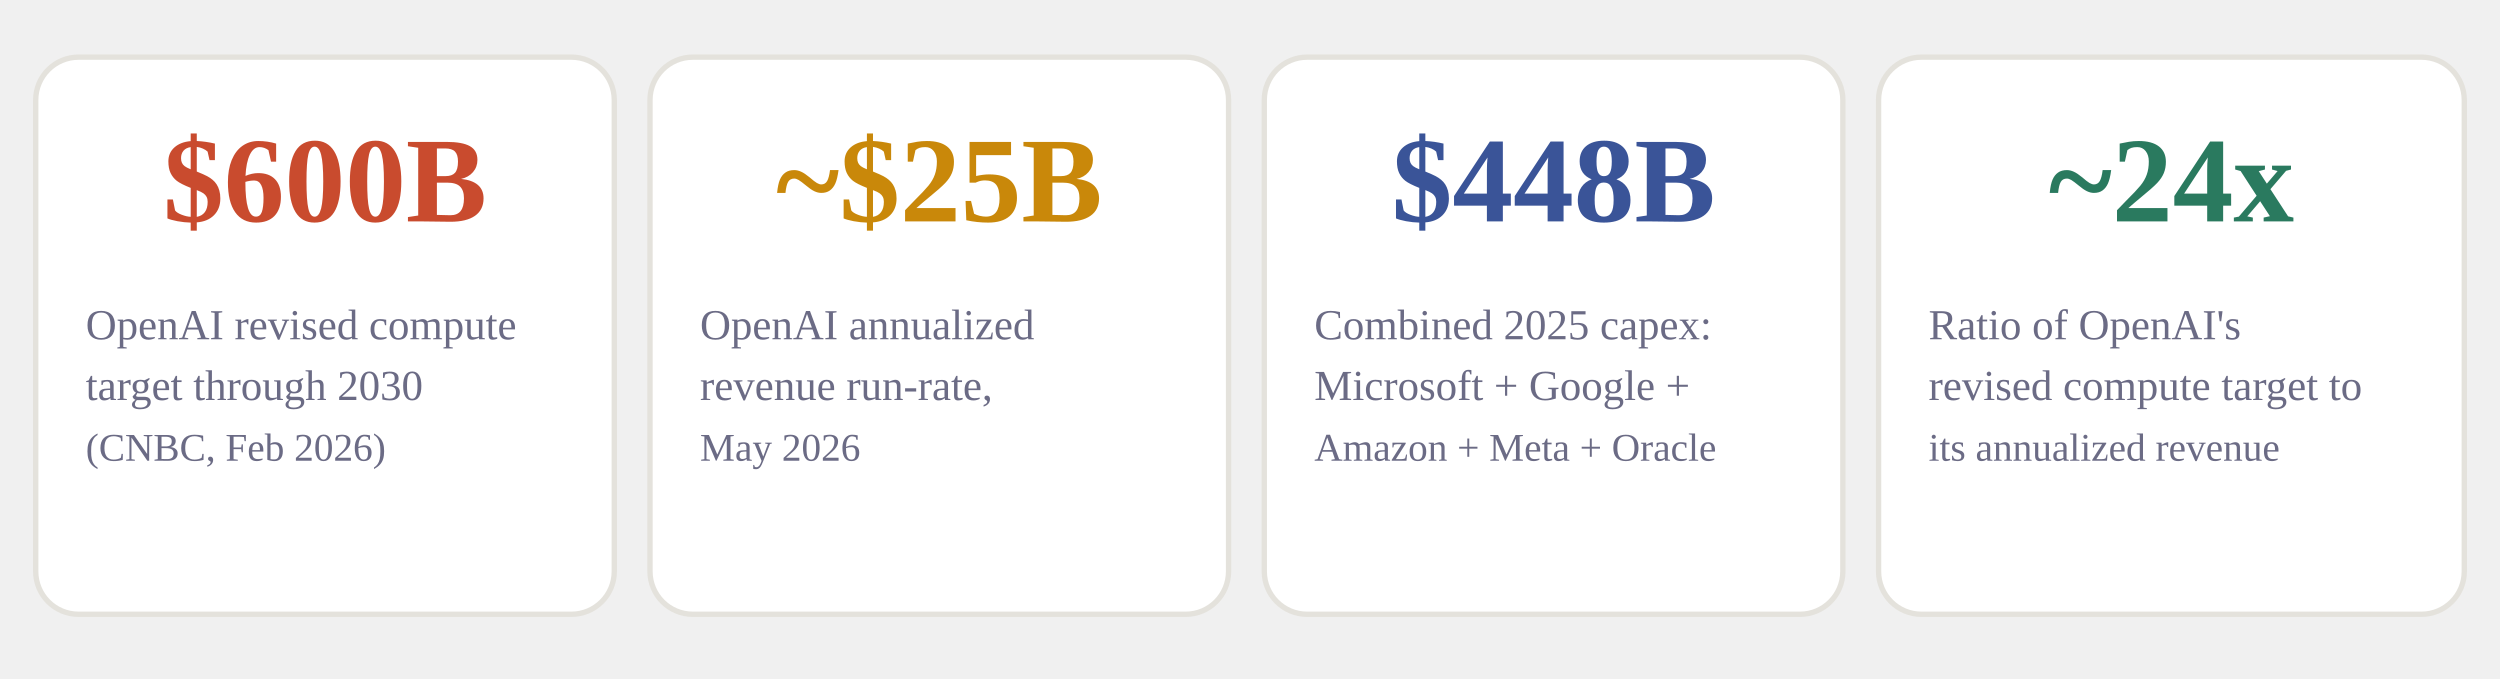
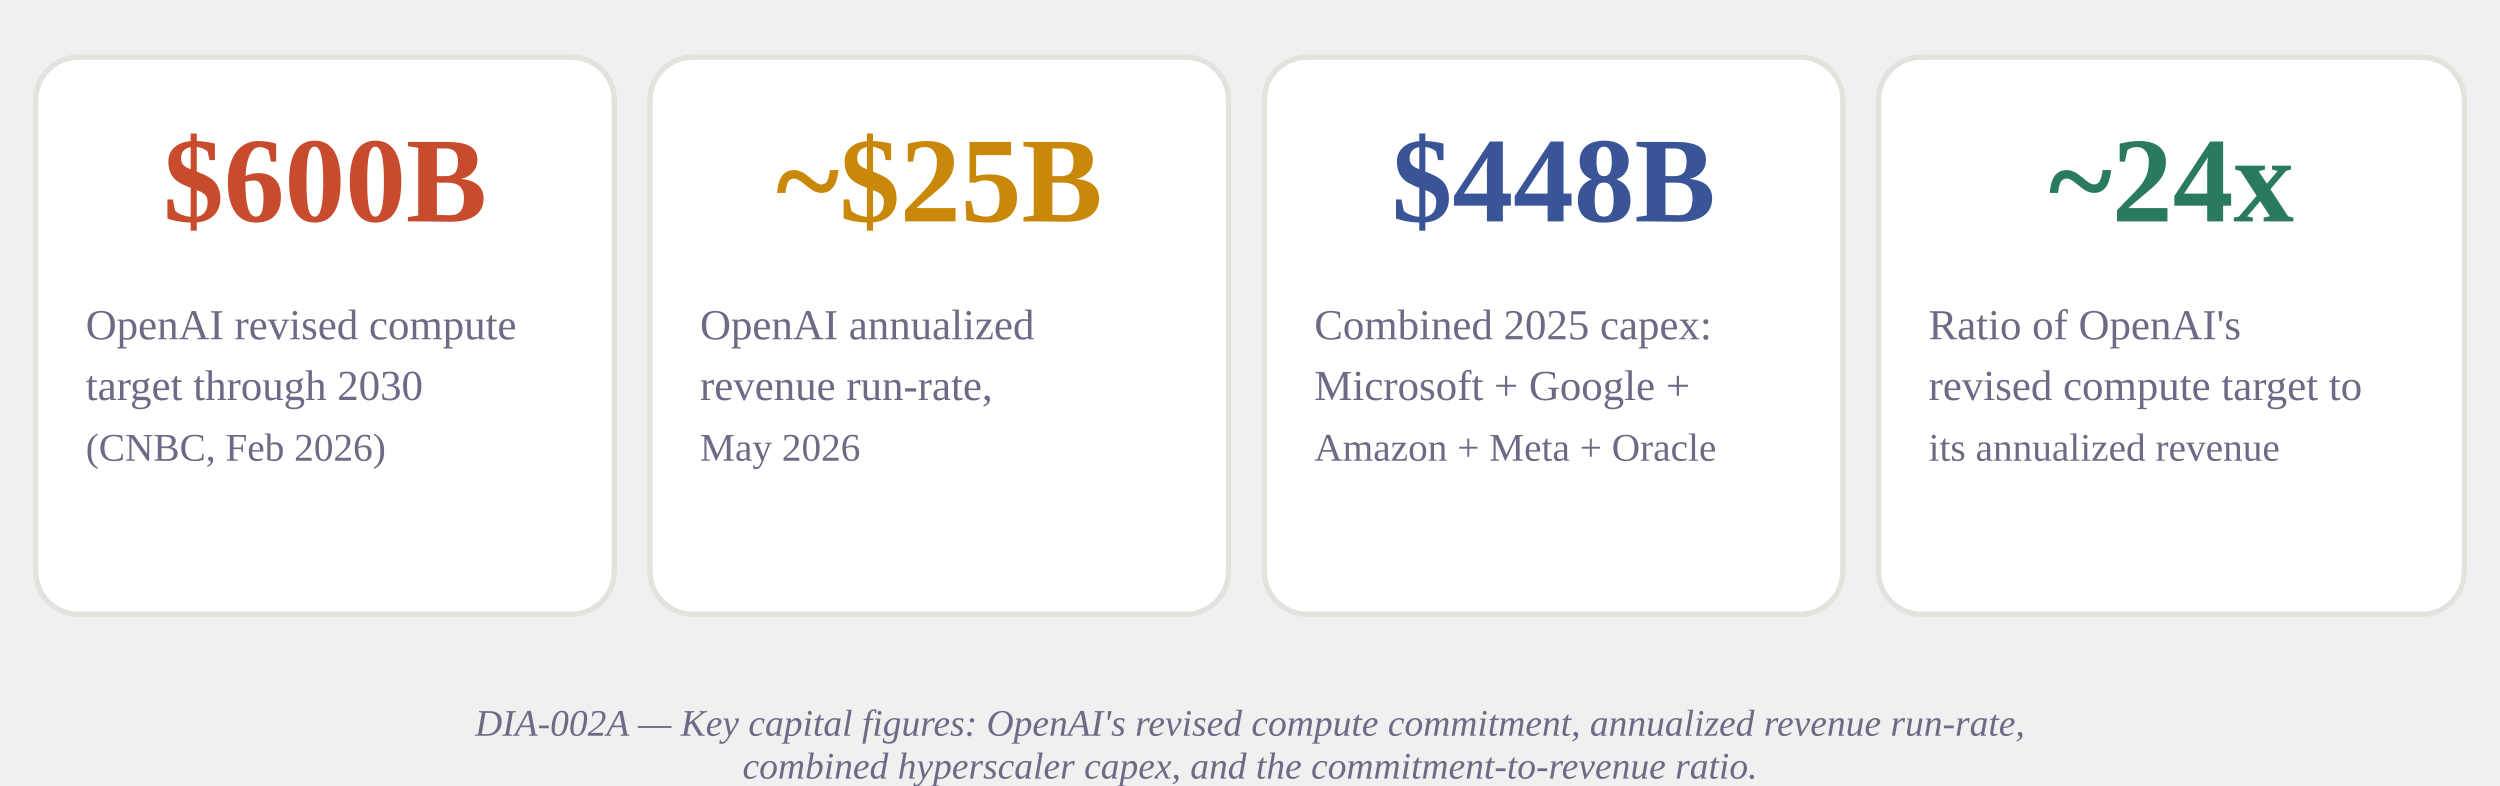
- <svg xmlns="http://www.w3.org/2000/svg" viewBox="0 0 700 190" role="img" aria-labelledby="viz-capital-stats-title viz-capital-stats-desc">
+ <svg xmlns="http://www.w3.org/2000/svg" viewBox="0 0 700 220" role="img" aria-labelledby="viz-capital-stats-title viz-capital-stats-desc">
  <rect x="10" y="16" width="162" height="156" rx="12" fill="#FFFFFF" stroke="#E4E2DC" stroke-width="1.5" />
  <text x="91" y="62" text-anchor="middle" font-size="34" font-weight="900" fill="#C94B2E">$600B</text>
  <text x="24" y="95" font-size="12" fill="#6B6B85">OpenAI revised compute</text>
  <text x="24" y="112" font-size="12" fill="#6B6B85">target through 2030</text>
  <text x="24" y="129" font-size="11" fill="#6B6B85">(CNBC, Feb 2026)</text>
  <rect x="182" y="16" width="162" height="156" rx="12" fill="#FFFFFF" stroke="#E4E2DC" stroke-width="1.5" />
  <text x="263" y="62" text-anchor="middle" font-size="34" font-weight="900" fill="#C9880A">~$25B</text>
  <text x="196" y="95" font-size="12" fill="#6B6B85">OpenAI annualized</text>
  <text x="196" y="112" font-size="12" fill="#6B6B85">revenue run-rate,</text>
  <text x="196" y="129" font-size="11" fill="#6B6B85">May 2026</text>
  <rect x="354" y="16" width="162" height="156" rx="12" fill="#FFFFFF" stroke="#E4E2DC" stroke-width="1.5" />
  <text x="435" y="62" text-anchor="middle" font-size="34" font-weight="900" fill="#3A5498">$448B</text>
  <text x="368" y="95" font-size="12" fill="#6B6B85">Combined 2025 capex:</text>
  <text x="368" y="112" font-size="12" fill="#6B6B85">Microsoft + Google +</text>
  <text x="368" y="129" font-size="11" fill="#6B6B85">Amazon + Meta + Oracle</text>
  <rect x="526" y="16" width="164" height="156" rx="12" fill="#FFFFFF" stroke="#E4E2DC" stroke-width="1.5" />
  <text x="608" y="62" text-anchor="middle" font-size="34" font-weight="900" fill="#2A7A5F">~24x</text>
  <text x="540" y="95" font-size="12" fill="#6B6B85">Ratio of OpenAI's</text>
  <text x="540" y="112" font-size="12" fill="#6B6B85">revised compute target to</text>
  <text x="540" y="129" font-size="11" fill="#6B6B85">its annualized revenue</text>
+   <text x="350" y="206" text-anchor="middle" font-size="10.5" font-style="italic" fill="#6B6B85">DIA-002A — Key capital figures: OpenAI's revised compute commitment, annualized revenue run-rate,</text>
+   <text x="350" y="218" text-anchor="middle" font-size="10.5" font-style="italic" fill="#6B6B85">combined hyperscaler capex, and the commitment-to-revenue ratio.</text>
</svg>
